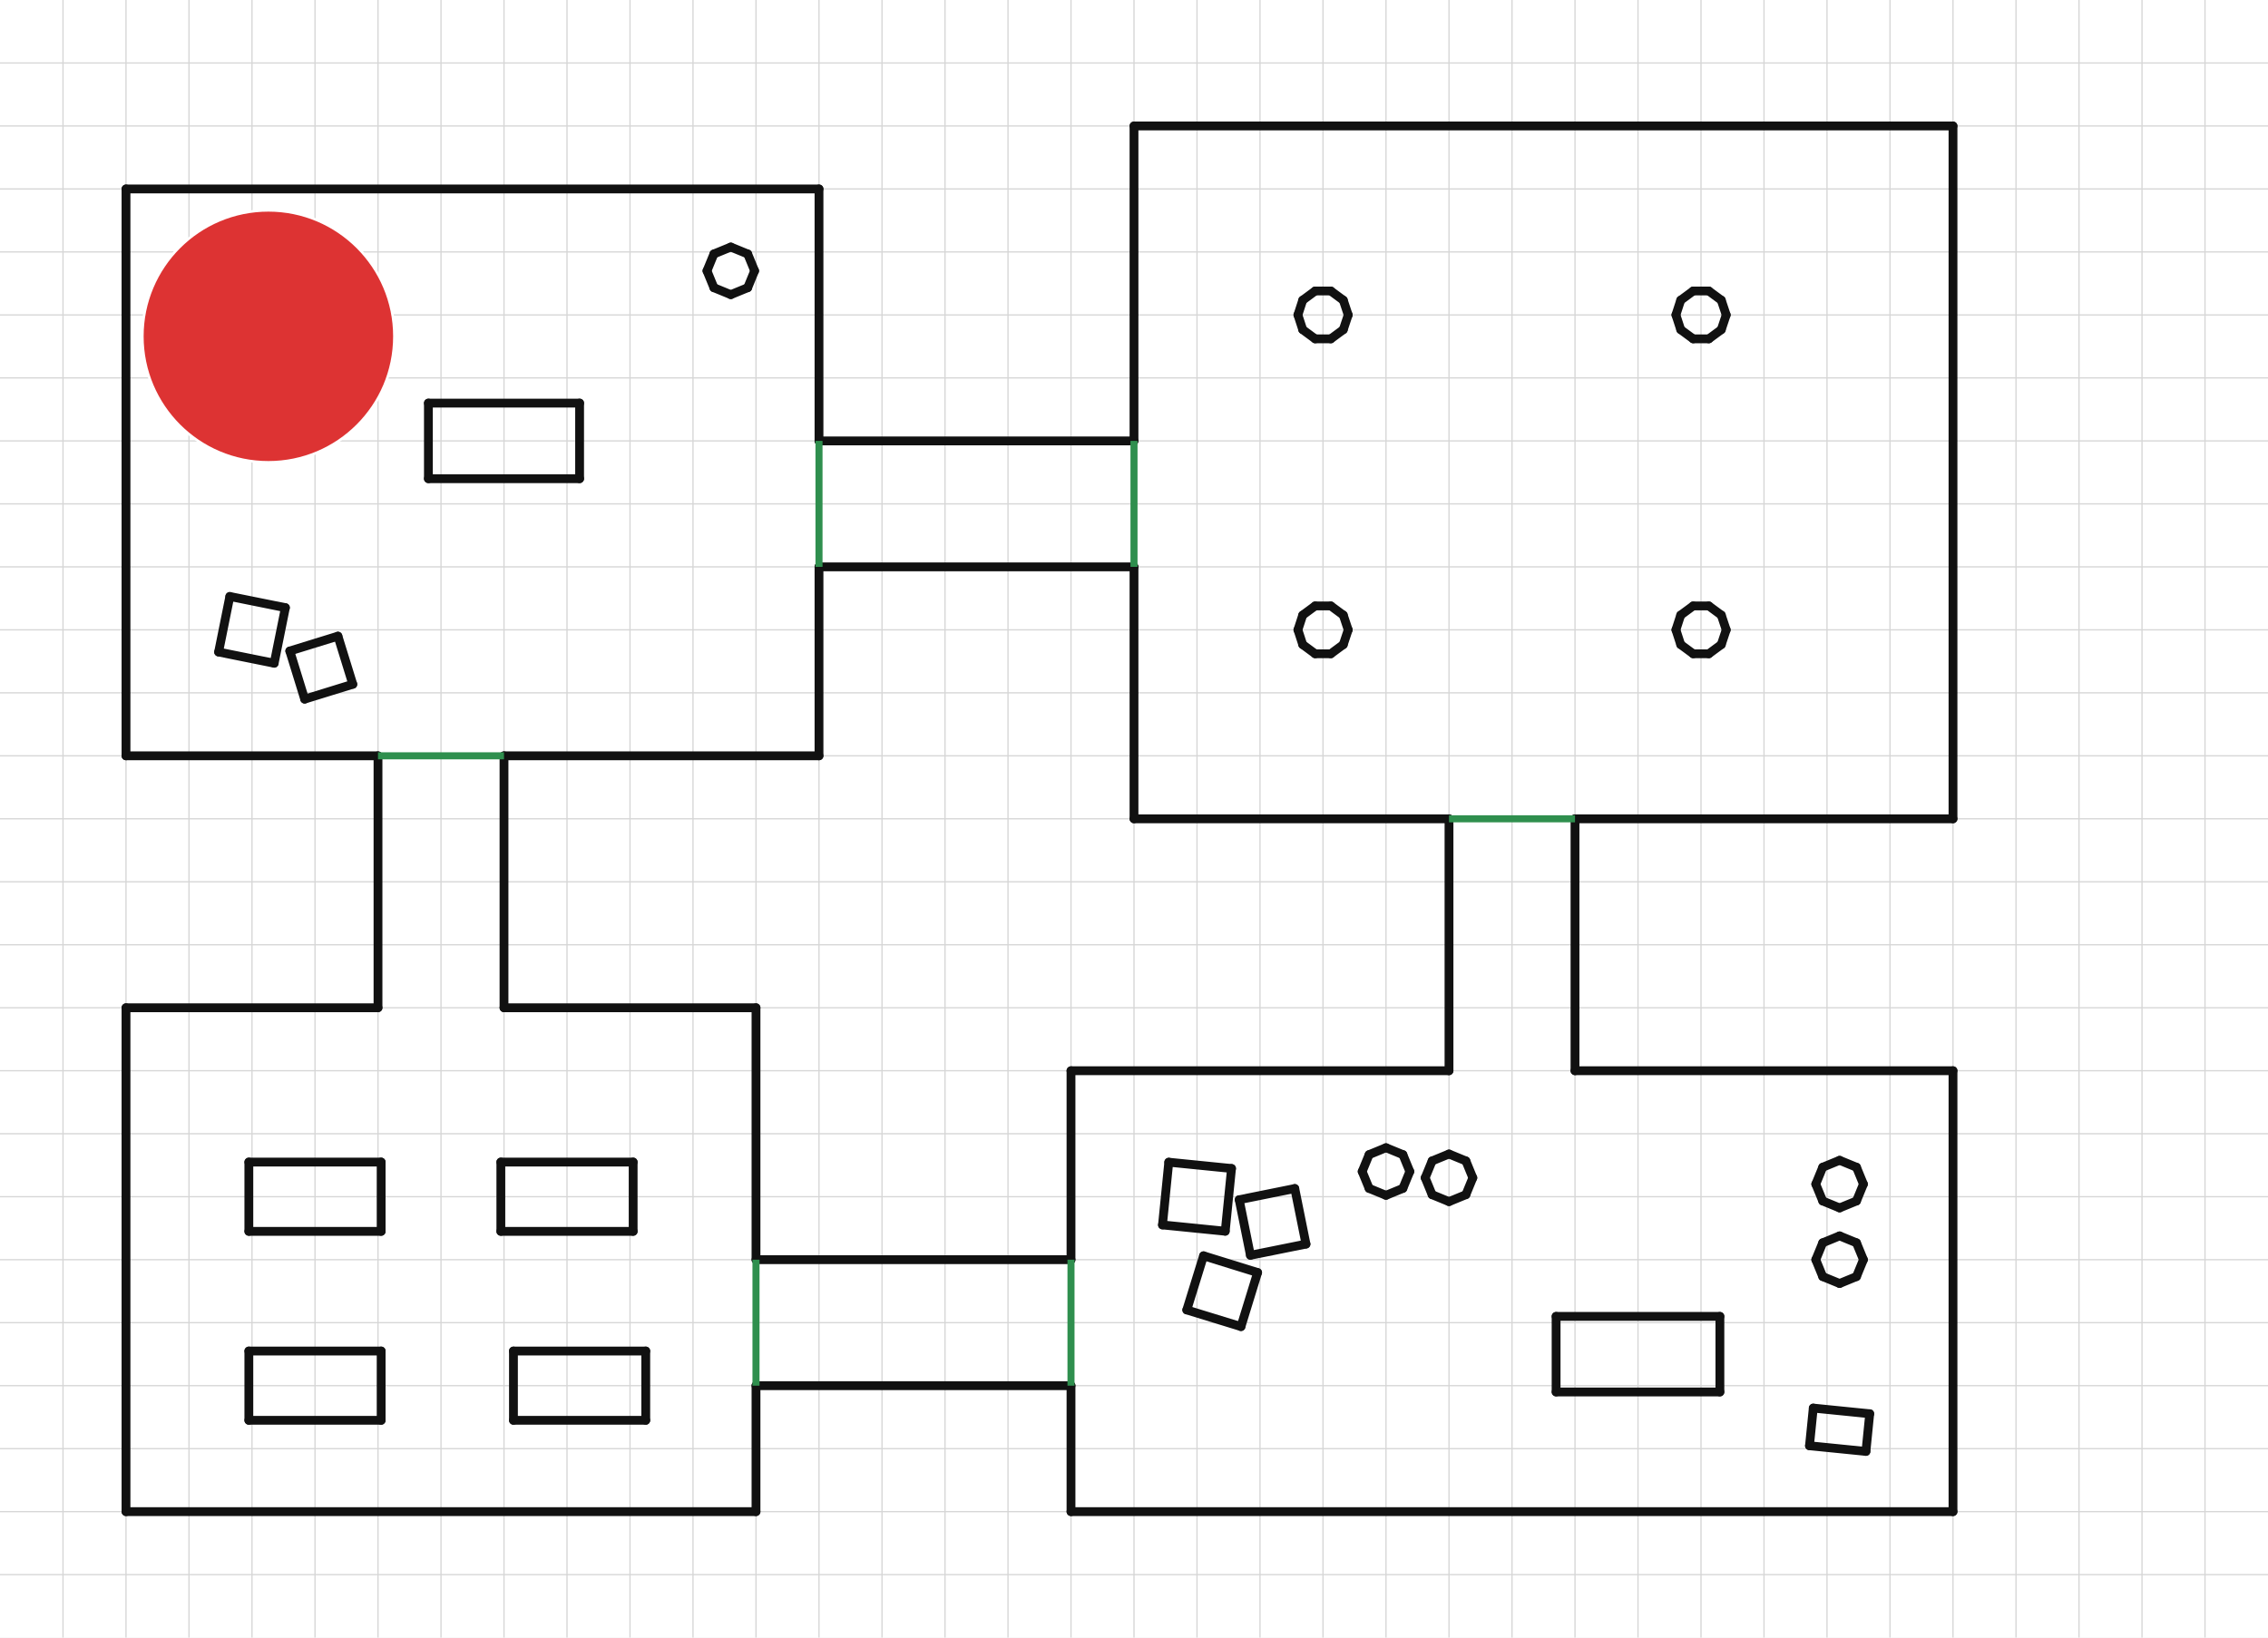
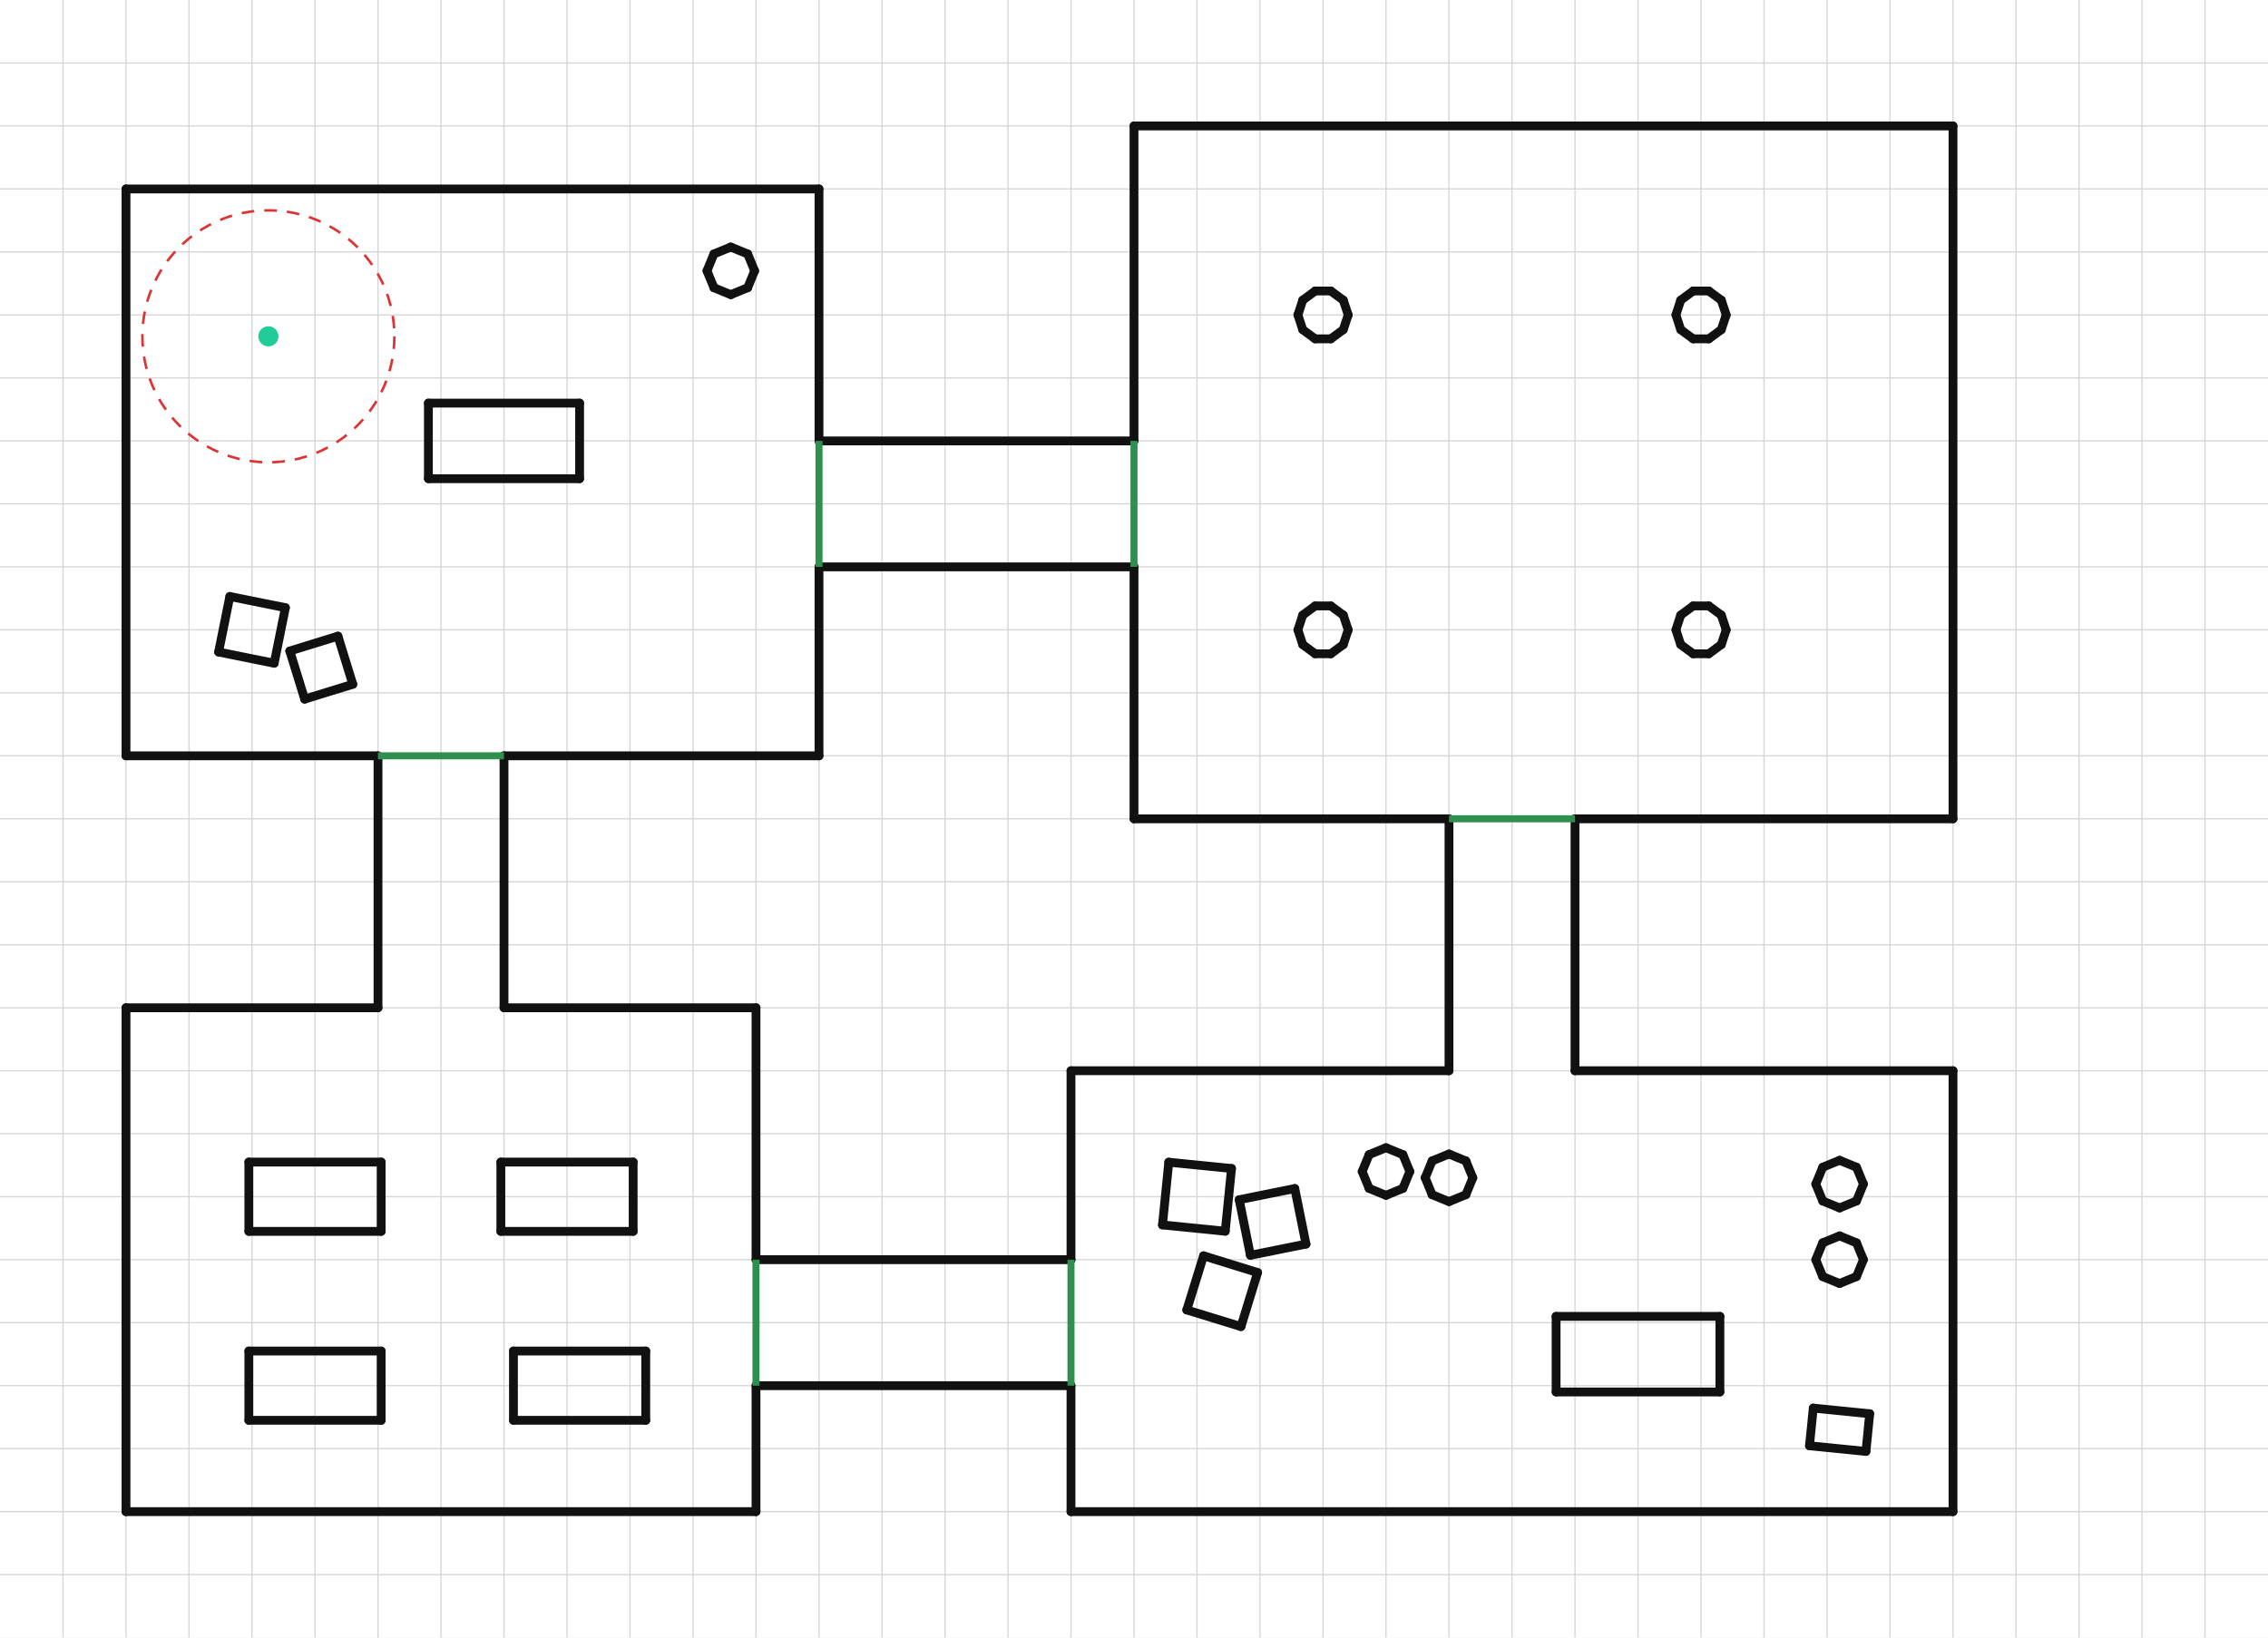
- <svg xmlns="http://www.w3.org/2000/svg" viewBox="0 0 1800 1300" width="1800" height="1300" data-set="7a333bc3-305f-4c4f-bee0-1f9b98256277" data-version="5" data-squares="36" data-feet-per-square="5">
+ <svg xmlns="http://www.w3.org/2000/svg" viewBox="0 0 1800 1300" width="1800" height="1300" data-set="7a333bc3-305f-4c4f-bee0-1f9b98256277" data-version="6" data-squares="36" data-feet-per-square="5">
  <rect width="1800" height="1300" fill="#ffffff" />
  <g id="grid" stroke="#d6d6d6" stroke-width="1" fill="none">
    <line x1="50" y1="0" x2="50" y2="1300" />
    <line x1="100" y1="0" x2="100" y2="1300" />
    <line x1="150" y1="0" x2="150" y2="1300" />
    <line x1="200" y1="0" x2="200" y2="1300" />
    <line x1="250" y1="0" x2="250" y2="1300" />
    <line x1="300" y1="0" x2="300" y2="1300" />
    <line x1="350" y1="0" x2="350" y2="1300" />
    <line x1="400" y1="0" x2="400" y2="1300" />
    <line x1="450" y1="0" x2="450" y2="1300" />
    <line x1="500" y1="0" x2="500" y2="1300" />
    <line x1="550" y1="0" x2="550" y2="1300" />
    <line x1="600" y1="0" x2="600" y2="1300" />
    <line x1="650" y1="0" x2="650" y2="1300" />
    <line x1="700" y1="0" x2="700" y2="1300" />
    <line x1="750" y1="0" x2="750" y2="1300" />
    <line x1="800" y1="0" x2="800" y2="1300" />
    <line x1="850" y1="0" x2="850" y2="1300" />
    <line x1="900" y1="0" x2="900" y2="1300" />
    <line x1="950" y1="0" x2="950" y2="1300" />
    <line x1="1000" y1="0" x2="1000" y2="1300" />
    <line x1="1050" y1="0" x2="1050" y2="1300" />
    <line x1="1100" y1="0" x2="1100" y2="1300" />
    <line x1="1150" y1="0" x2="1150" y2="1300" />
    <line x1="1200" y1="0" x2="1200" y2="1300" />
    <line x1="1250" y1="0" x2="1250" y2="1300" />
    <line x1="1300" y1="0" x2="1300" y2="1300" />
    <line x1="1350" y1="0" x2="1350" y2="1300" />
    <line x1="1400" y1="0" x2="1400" y2="1300" />
    <line x1="1450" y1="0" x2="1450" y2="1300" />
    <line x1="1500" y1="0" x2="1500" y2="1300" />
    <line x1="1550" y1="0" x2="1550" y2="1300" />
    <line x1="1600" y1="0" x2="1600" y2="1300" />
    <line x1="1650" y1="0" x2="1650" y2="1300" />
    <line x1="1700" y1="0" x2="1700" y2="1300" />
    <line x1="1750" y1="0" x2="1750" y2="1300" />
    <line x1="0" y1="50" x2="1800" y2="50" />
    <line x1="0" y1="100" x2="1800" y2="100" />
    <line x1="0" y1="150" x2="1800" y2="150" />
    <line x1="0" y1="200" x2="1800" y2="200" />
    <line x1="0" y1="250" x2="1800" y2="250" />
    <line x1="0" y1="300" x2="1800" y2="300" />
    <line x1="0" y1="350" x2="1800" y2="350" />
    <line x1="0" y1="400" x2="1800" y2="400" />
    <line x1="0" y1="450" x2="1800" y2="450" />
    <line x1="0" y1="500" x2="1800" y2="500" />
    <line x1="0" y1="550" x2="1800" y2="550" />
    <line x1="0" y1="600" x2="1800" y2="600" />
    <line x1="0" y1="650" x2="1800" y2="650" />
    <line x1="0" y1="700" x2="1800" y2="700" />
    <line x1="0" y1="750" x2="1800" y2="750" />
    <line x1="0" y1="800" x2="1800" y2="800" />
    <line x1="0" y1="850" x2="1800" y2="850" />
    <line x1="0" y1="900" x2="1800" y2="900" />
    <line x1="0" y1="950" x2="1800" y2="950" />
    <line x1="0" y1="1000" x2="1800" y2="1000" />
    <line x1="0" y1="1050" x2="1800" y2="1050" />
    <line x1="0" y1="1100" x2="1800" y2="1100" />
    <line x1="0" y1="1150" x2="1800" y2="1150" />
    <line x1="0" y1="1200" x2="1800" y2="1200" />
    <line x1="0" y1="1250" x2="1800" y2="1250" />
  </g>
  <g id="difficult" fill="#f3e3b8" stroke="none" />
  <g id="fences" stroke="#8a5a2b" stroke-width="4.2" stroke-dasharray="10,7.5" stroke-linecap="butt" />
  <g id="walls" stroke="#111111" stroke-width="7" stroke-linecap="round">
    <line x1="900" y1="100" x2="1550" y2="100" />
    <line x1="900" y1="100" x2="900" y2="350" />
    <line x1="1550" y1="100" x2="1550" y2="650" />
    <line x1="100" y1="150" x2="650" y2="150" />
    <line x1="100" y1="150" x2="100" y2="600" />
    <line x1="650" y1="150" x2="650" y2="350" />
    <line x1="650" y1="350" x2="900" y2="350" />
    <line x1="650" y1="450" x2="900" y2="450" />
    <line x1="650" y1="450" x2="650" y2="600" />
    <line x1="900" y1="450" x2="900" y2="650" />
    <line x1="100" y1="600" x2="300" y2="600" />
    <line x1="400" y1="600" x2="650" y2="600" />
    <line x1="300" y1="600" x2="300" y2="800" />
    <line x1="400" y1="600" x2="400" y2="800" />
    <line x1="900" y1="650" x2="1150" y2="650" />
    <line x1="1250" y1="650" x2="1550" y2="650" />
    <line x1="1150" y1="650" x2="1150" y2="850" />
    <line x1="1250" y1="650" x2="1250" y2="850" />
    <line x1="100" y1="800" x2="300" y2="800" />
    <line x1="100" y1="800" x2="100" y2="1200" />
    <line x1="400" y1="800" x2="600" y2="800" />
    <line x1="600" y1="800" x2="600" y2="1000" />
    <line x1="850" y1="850" x2="1150" y2="850" />
    <line x1="850" y1="850" x2="850" y2="1000" />
    <line x1="1250" y1="850" x2="1550" y2="850" />
    <line x1="1550" y1="850" x2="1550" y2="1200" />
    <line x1="600" y1="1000" x2="850" y2="1000" />
    <line x1="600" y1="1100" x2="850" y2="1100" />
    <line x1="600" y1="1100" x2="600" y2="1200" />
    <line x1="850" y1="1100" x2="850" y2="1200" />
    <line x1="100" y1="1200" x2="600" y2="1200" />
    <line x1="850" y1="1200" x2="1550" y2="1200" />
    <line x1="340" y1="320" x2="460" y2="320" />
    <line x1="460" y1="320" x2="460" y2="380" />
    <line x1="460" y1="380" x2="340" y2="380" />
    <line x1="340" y1="380" x2="340" y2="320" />
    <line x1="182.4" y1="473.5" x2="226.5" y2="482.4" />
    <line x1="226.5" y1="482.4" x2="217.6" y2="526.5" />
    <line x1="217.6" y1="526.5" x2="173.5" y2="517.6" />
    <line x1="173.5" y1="517.6" x2="182.4" y2="473.5" />
    <line x1="230" y1="516.8" x2="268.2" y2="505" />
    <line x1="268.2" y1="505" x2="280" y2="543.2" />
    <line x1="280" y1="543.2" x2="241.8" y2="555" />
    <line x1="241.8" y1="555" x2="230" y2="516.8" />
    <line x1="598.9" y1="215" x2="593.4" y2="228.4" />
    <line x1="593.4" y1="228.4" x2="580" y2="233.9" />
    <line x1="580" y1="233.9" x2="566.6" y2="228.4" />
    <line x1="566.6" y1="228.4" x2="561.1" y2="215" />
    <line x1="561.1" y1="215" x2="566.6" y2="201.6" />
    <line x1="566.6" y1="201.6" x2="580" y2="196.1" />
    <line x1="580" y1="196.1" x2="593.4" y2="201.6" />
    <line x1="593.4" y1="201.6" x2="598.9" y2="215" />
    <line x1="1070" y1="250" x2="1066.1" y2="261.7" />
    <line x1="1066.1" y1="261.7" x2="1056.2" y2="269" />
    <line x1="1056.2" y1="269" x2="1043.8" y2="269" />
    <line x1="1043.8" y1="269" x2="1033.9" y2="261.7" />
    <line x1="1033.9" y1="261.7" x2="1030.1" y2="250" />
    <line x1="1030.1" y1="250" x2="1033.9" y2="238.3" />
    <line x1="1033.9" y1="238.3" x2="1043.8" y2="231" />
    <line x1="1043.8" y1="231" x2="1056.2" y2="231" />
    <line x1="1056.2" y1="231" x2="1066.1" y2="238.3" />
    <line x1="1066.1" y1="238.3" x2="1070" y2="250" />
    <line x1="1370" y1="250" x2="1366.1" y2="261.7" />
    <line x1="1366.1" y1="261.7" x2="1356.2" y2="269" />
    <line x1="1356.2" y1="269" x2="1343.8" y2="269" />
    <line x1="1343.8" y1="269" x2="1333.9" y2="261.7" />
    <line x1="1333.9" y1="261.7" x2="1330.1" y2="250" />
    <line x1="1330.1" y1="250" x2="1333.9" y2="238.3" />
    <line x1="1333.9" y1="238.3" x2="1343.8" y2="231" />
    <line x1="1343.8" y1="231" x2="1356.2" y2="231" />
    <line x1="1356.2" y1="231" x2="1366.1" y2="238.3" />
    <line x1="1366.1" y1="238.3" x2="1370" y2="250" />
    <line x1="1070" y1="500" x2="1066.1" y2="511.7" />
    <line x1="1066.1" y1="511.7" x2="1056.2" y2="519" />
    <line x1="1056.2" y1="519" x2="1043.8" y2="519" />
    <line x1="1043.8" y1="519" x2="1033.9" y2="511.7" />
    <line x1="1033.9" y1="511.7" x2="1030.1" y2="500" />
    <line x1="1030.1" y1="500" x2="1033.9" y2="488.3" />
    <line x1="1033.9" y1="488.3" x2="1043.8" y2="481" />
    <line x1="1043.8" y1="481" x2="1056.2" y2="481" />
    <line x1="1056.2" y1="481" x2="1066.1" y2="488.3" />
    <line x1="1066.1" y1="488.3" x2="1070" y2="500" />
    <line x1="1370" y1="500" x2="1366.1" y2="511.7" />
    <line x1="1366.1" y1="511.7" x2="1356.2" y2="519" />
    <line x1="1356.2" y1="519" x2="1343.8" y2="519" />
    <line x1="1343.8" y1="519" x2="1333.9" y2="511.7" />
    <line x1="1333.9" y1="511.7" x2="1330.1" y2="500" />
    <line x1="1330.1" y1="500" x2="1333.9" y2="488.3" />
    <line x1="1333.9" y1="488.3" x2="1343.8" y2="481" />
    <line x1="1343.8" y1="481" x2="1356.2" y2="481" />
    <line x1="1356.2" y1="481" x2="1366.1" y2="488.3" />
    <line x1="1366.1" y1="488.3" x2="1370" y2="500" />
    <line x1="927.6" y1="922.6" x2="977.4" y2="927.6" />
    <line x1="977.4" y1="927.6" x2="972.4" y2="977.4" />
    <line x1="972.4" y1="977.4" x2="922.6" y2="972.4" />
    <line x1="922.6" y1="972.4" x2="927.6" y2="922.6" />
    <line x1="983.5" y1="952.4" x2="1027.6" y2="943.5" />
    <line x1="1027.6" y1="943.5" x2="1036.5" y2="987.6" />
    <line x1="1036.5" y1="987.6" x2="992.4" y2="996.5" />
    <line x1="992.4" y1="996.5" x2="983.5" y2="952.4" />
    <line x1="955.2" y1="996.9" x2="998.1" y2="1010.2" />
    <line x1="998.1" y1="1010.2" x2="984.9" y2="1053.1" />
    <line x1="984.9" y1="1053.1" x2="941.9" y2="1039.9" />
    <line x1="941.9" y1="1039.9" x2="955.2" y2="996.9" />
    <line x1="1118.9" y1="930" x2="1113.4" y2="943.4" />
    <line x1="1113.4" y1="943.4" x2="1100" y2="948.9" />
    <line x1="1100" y1="948.9" x2="1086.6" y2="943.4" />
    <line x1="1086.6" y1="943.4" x2="1081.1" y2="930" />
    <line x1="1081.1" y1="930" x2="1086.6" y2="916.6" />
    <line x1="1086.6" y1="916.6" x2="1100" y2="911.1" />
    <line x1="1100" y1="911.1" x2="1113.4" y2="916.6" />
    <line x1="1113.4" y1="916.6" x2="1118.9" y2="930" />
    <line x1="1168.9" y1="935" x2="1163.4" y2="948.4" />
    <line x1="1163.4" y1="948.4" x2="1150" y2="953.9" />
    <line x1="1150" y1="953.9" x2="1136.6" y2="948.4" />
    <line x1="1136.6" y1="948.4" x2="1131.1" y2="935" />
    <line x1="1131.1" y1="935" x2="1136.6" y2="921.6" />
    <line x1="1136.6" y1="921.6" x2="1150" y2="916.1" />
    <line x1="1150" y1="916.1" x2="1163.4" y2="921.6" />
    <line x1="1163.4" y1="921.6" x2="1168.9" y2="935" />
    <line x1="1478.9" y1="940" x2="1473.4" y2="953.4" />
    <line x1="1473.4" y1="953.4" x2="1460" y2="958.9" />
    <line x1="1460" y1="958.9" x2="1446.6" y2="953.4" />
    <line x1="1446.6" y1="953.4" x2="1441.1" y2="940" />
    <line x1="1441.1" y1="940" x2="1446.6" y2="926.6" />
    <line x1="1446.6" y1="926.6" x2="1460" y2="921.1" />
    <line x1="1460" y1="921.1" x2="1473.4" y2="926.6" />
    <line x1="1473.4" y1="926.6" x2="1478.9" y2="940" />
    <line x1="1478.9" y1="1000" x2="1473.4" y2="1013.4" />
    <line x1="1473.4" y1="1013.4" x2="1460" y2="1018.9" />
    <line x1="1460" y1="1018.9" x2="1446.6" y2="1013.4" />
    <line x1="1446.6" y1="1013.4" x2="1441.1" y2="1000" />
    <line x1="1441.1" y1="1000" x2="1446.6" y2="986.6" />
    <line x1="1446.6" y1="986.6" x2="1460" y2="981.1" />
    <line x1="1460" y1="981.1" x2="1473.4" y2="986.6" />
    <line x1="1473.4" y1="986.6" x2="1478.9" y2="1000" />
    <line x1="1235" y1="1045" x2="1365" y2="1045" />
    <line x1="1365" y1="1045" x2="1365" y2="1105" />
    <line x1="1365" y1="1105" x2="1235" y2="1105" />
    <line x1="1235" y1="1105" x2="1235" y2="1045" />
    <line x1="1439.1" y1="1117.8" x2="1483.9" y2="1122.3" />
    <line x1="1483.9" y1="1122.3" x2="1480.9" y2="1152.2" />
    <line x1="1480.9" y1="1152.2" x2="1436.1" y2="1147.7" />
    <line x1="1436.1" y1="1147.7" x2="1439.1" y2="1117.8" />
    <line x1="197.5" y1="922.5" x2="302.5" y2="922.5" />
    <line x1="302.5" y1="922.5" x2="302.5" y2="977.5" />
    <line x1="302.5" y1="977.5" x2="197.5" y2="977.5" />
    <line x1="197.5" y1="977.5" x2="197.5" y2="922.5" />
    <line x1="397.5" y1="922.5" x2="502.5" y2="922.5" />
    <line x1="502.5" y1="922.5" x2="502.5" y2="977.5" />
    <line x1="502.5" y1="977.5" x2="397.5" y2="977.5" />
    <line x1="397.5" y1="977.5" x2="397.5" y2="922.5" />
    <line x1="197.5" y1="1072.5" x2="302.5" y2="1072.5" />
    <line x1="302.5" y1="1072.5" x2="302.5" y2="1127.5" />
    <line x1="302.5" y1="1127.5" x2="197.5" y2="1127.5" />
    <line x1="197.5" y1="1127.5" x2="197.5" y2="1072.5" />
    <line x1="407.5" y1="1072.5" x2="512.5" y2="1072.5" />
    <line x1="512.5" y1="1072.5" x2="512.5" y2="1127.5" />
    <line x1="512.5" y1="1127.5" x2="407.5" y2="1127.5" />
    <line x1="407.5" y1="1127.5" x2="407.5" y2="1072.5" />
  </g>
  <g id="doors" stroke="#2f8f4e" stroke-width="5.6" stroke-linecap="butt">
    <line x1="650" y1="350" x2="650" y2="450" data-open="0" />
    <line x1="900" y1="350" x2="900" y2="450" data-open="0" />
    <line x1="1150" y1="650" x2="1250" y2="650" data-open="1" />
    <line x1="300" y1="600" x2="400" y2="600" data-open="1" />
    <line x1="850" y1="1000" x2="850" y2="1100" data-open="1" />
    <line x1="600" y1="1000" x2="600" y2="1100" data-open="1" />
  </g>
  <g id="pins" fill="#d33" stroke="#ffffff" stroke-width="2">
    <g data-name="start">
-       <circle cx="213" cy="267" r="9" class="start" />
-       <circle cx="213" cy="267" r="100" class="area" />
+       <circle cx="213" cy="267" r="9" class="start" fill="#2c9" />
+       <circle cx="213" cy="267" r="100" class="area" fill="none" stroke="#d33" stroke-width="2" stroke-dasharray="10,8" />
    </g>
  </g>
</svg>
